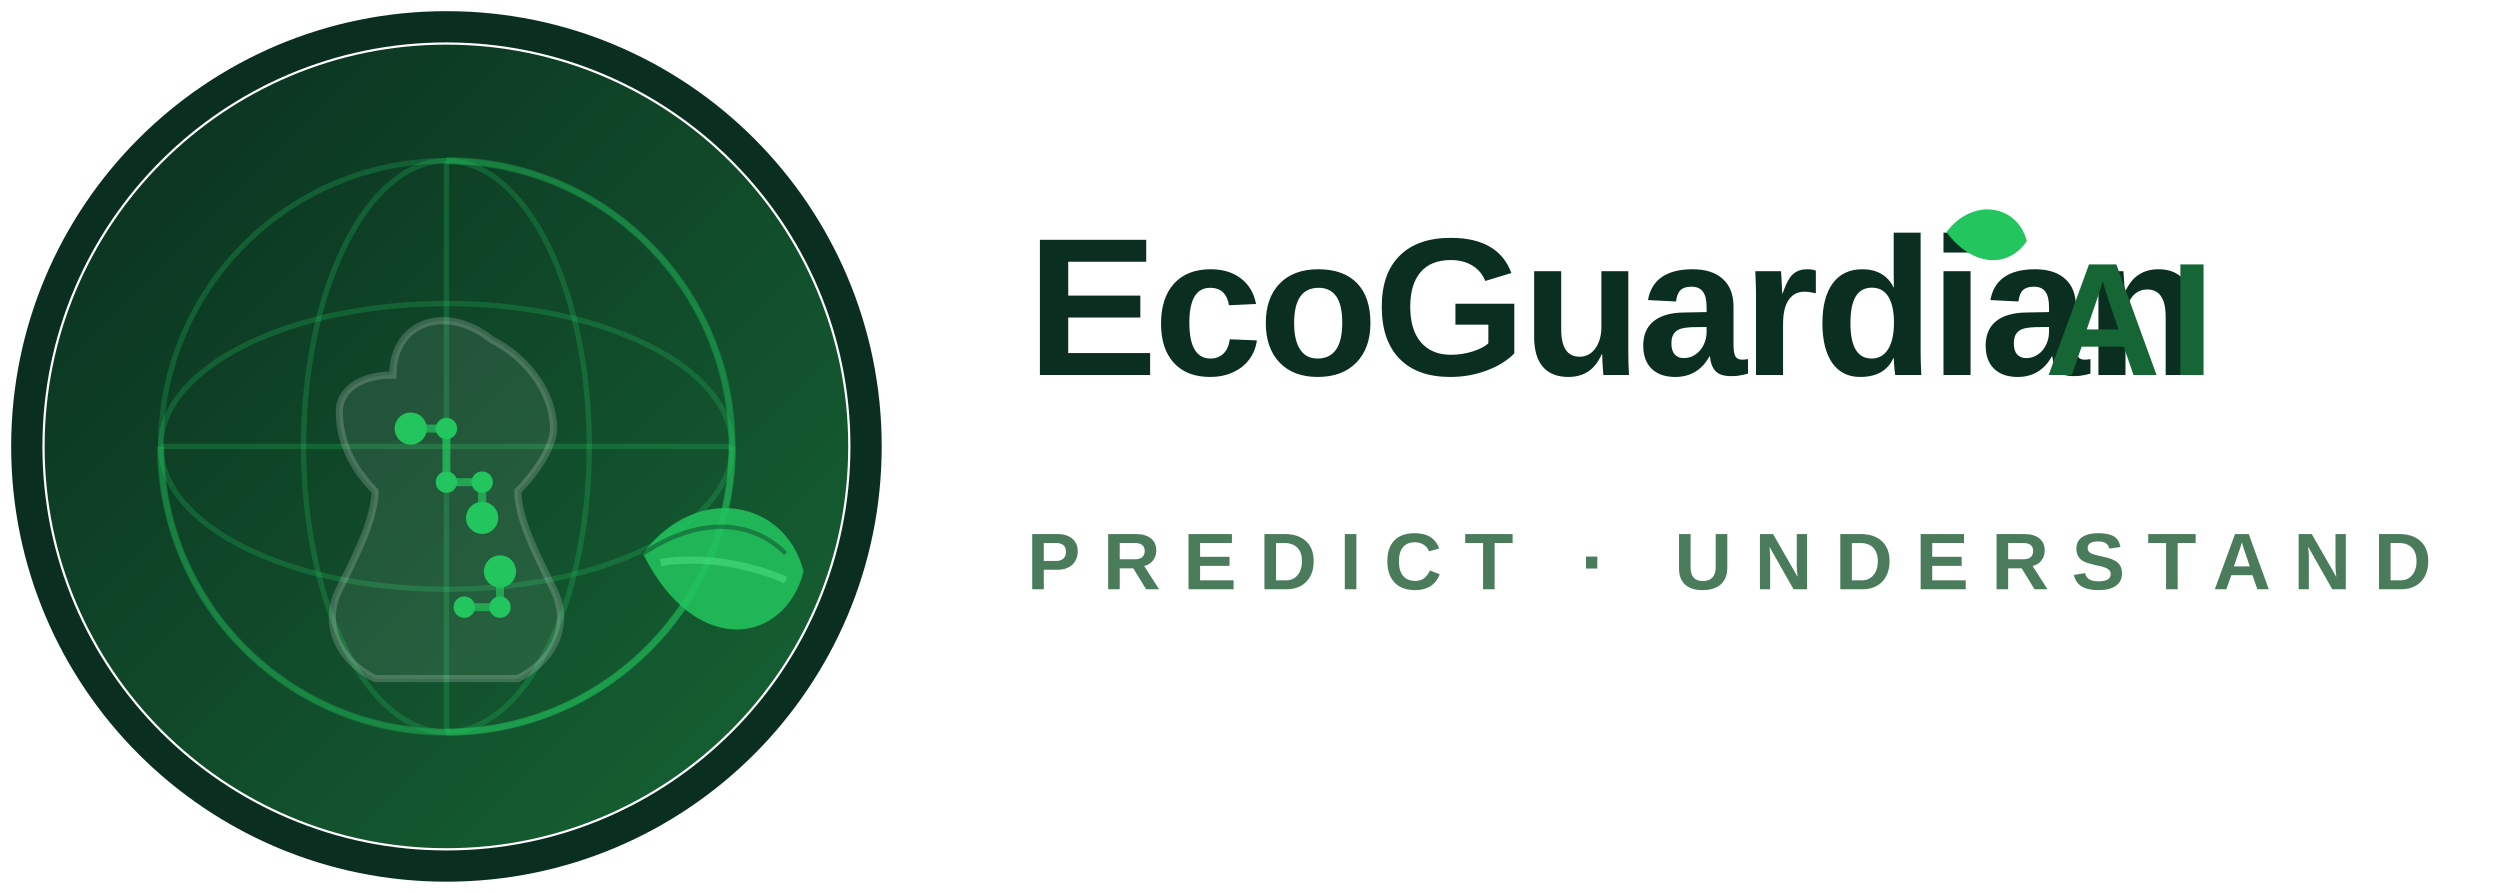
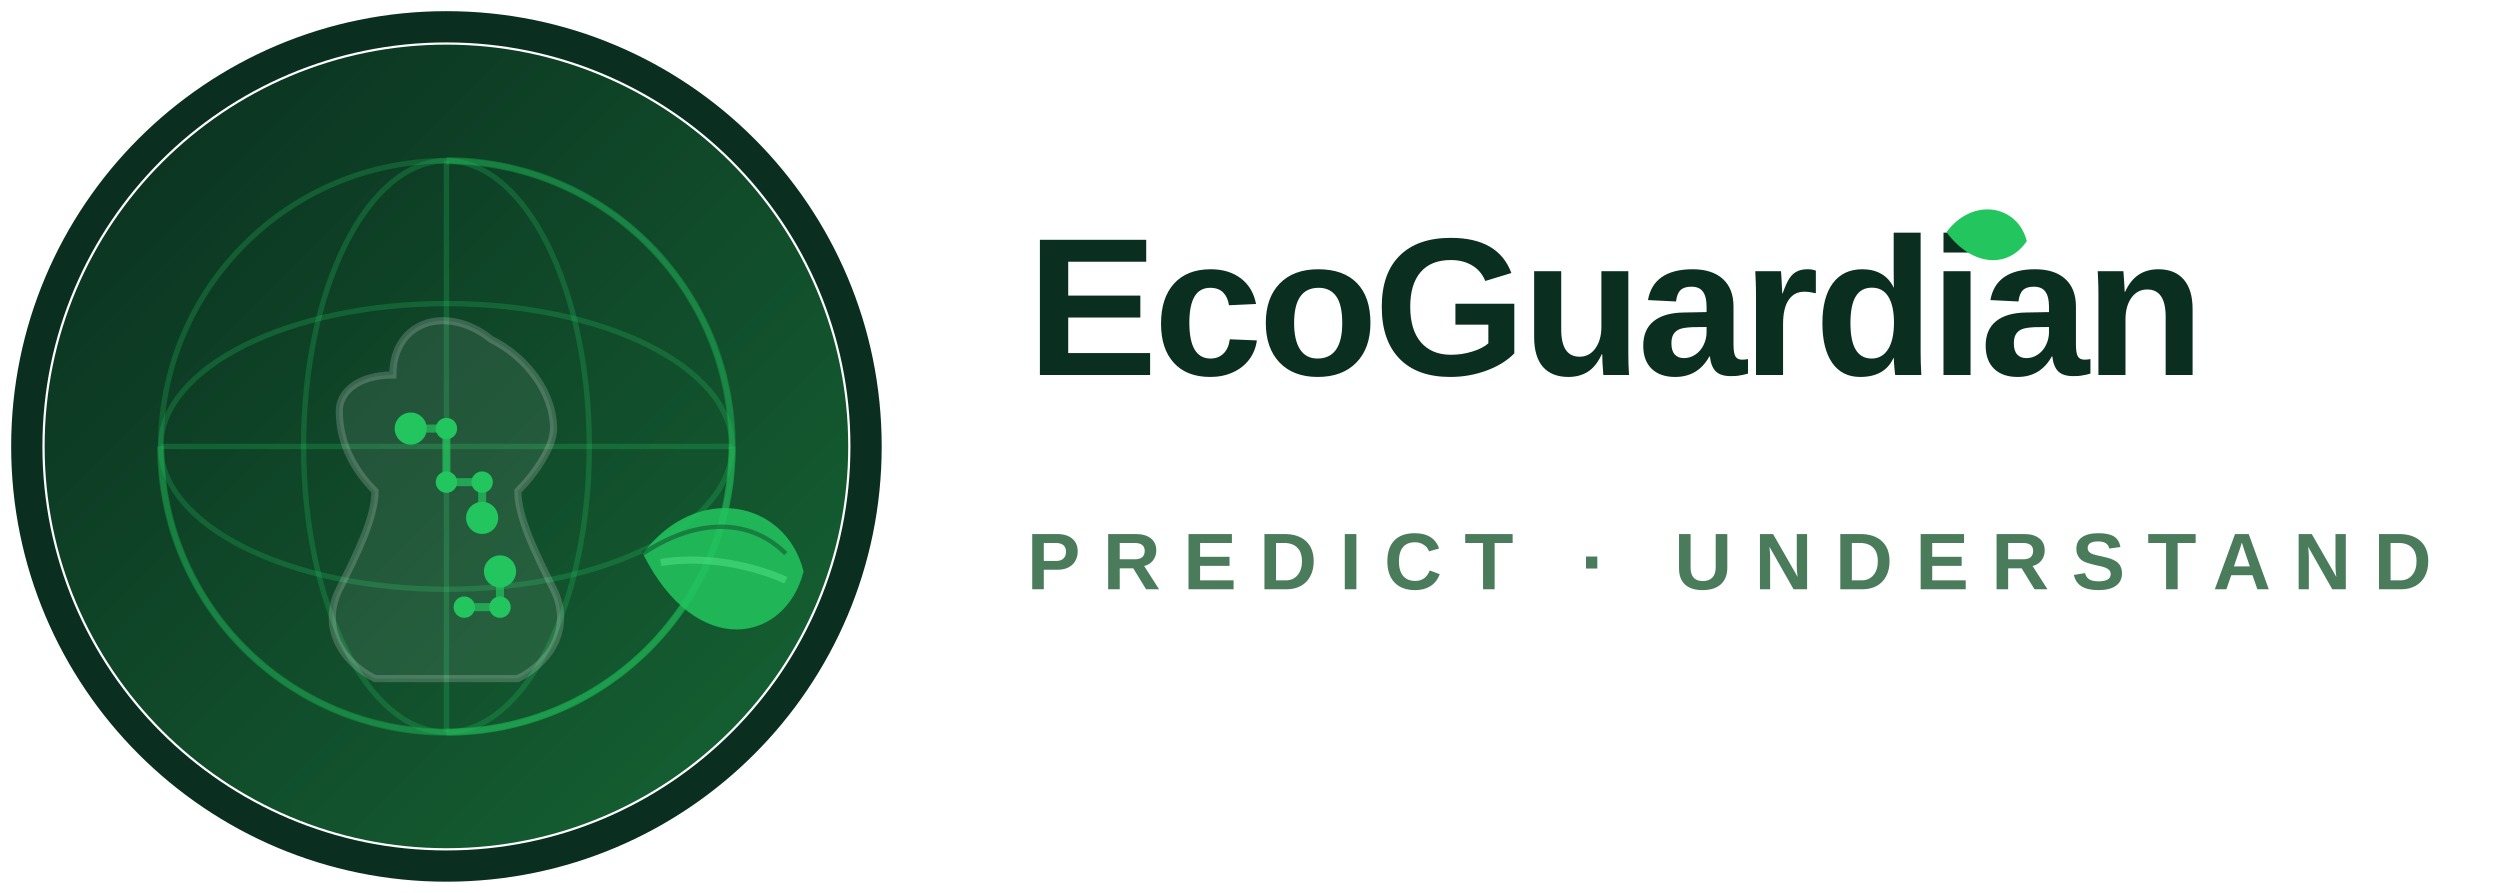
<svg xmlns="http://www.w3.org/2000/svg" viewBox="0 0 280 100">
  <defs>
    <linearGradient id="bg2" x1="0" y1="0" x2="1" y2="1">
      <stop offset="0%" stop-color="#0a2e1f" />
      <stop offset="100%" stop-color="#166534" />
    </linearGradient>
  </defs>
  <circle cx="50" cy="50" r="47" fill="none" stroke="#0a2e1f" stroke-width="3.5" />
  <circle cx="50" cy="50" r="45" fill="url(#bg2)" />
  <ellipse cx="50" cy="50" rx="32" ry="32" fill="none" stroke="#22c55e" stroke-width="0.6" opacity="0.25" />
  <ellipse cx="50" cy="50" rx="32" ry="16" fill="none" stroke="#22c55e" stroke-width="0.6" opacity="0.25" />
  <ellipse cx="50" cy="50" rx="16" ry="32" fill="none" stroke="#22c55e" stroke-width="0.6" opacity="0.25" />
  <line x1="18" y1="50" x2="82" y2="50" stroke="#22c55e" stroke-width="0.6" opacity="0.25" />
  <line x1="50" y1="18" x2="50" y2="82" stroke="#22c55e" stroke-width="0.6" opacity="0.25" />
  <path d="M 18 50 A 32 32 0 0 0 82 50" fill="none" stroke="#22c55e" stroke-width="0.8" opacity="0.3" />
  <path d="M 50 18 A 32 32 0 0 1 50 82" fill="none" stroke="#22c55e" stroke-width="0.8" opacity="0.3" />
  <path d="M 44 42 C 44 36, 50 34, 55 38 C 59 40, 62 44, 62 48 C 62 50, 60 53, 58 55 C 58 58, 60 62, 62 66 C 64 70, 62 74, 58 76 L 42 76 C 38 74, 36 70, 38 66 C 40 62, 42 58, 42 55 C 40 53, 38 50, 38 46 C 38 44, 40 42, 44 42 Z" fill="rgba(255,255,255,0.08)" stroke="rgba(255,255,255,0.18)" stroke-width="0.8" />
  <path d="M 46 48 L 50 48 L 50 54 L 54 54 L 54 58" stroke="#22c55e" stroke-width="0.9" fill="none" opacity="0.7" />
  <circle cx="46" cy="48" r="1.8" fill="#22c55e" />
  <circle cx="50" cy="48" r="1.2" fill="#22c55e" />
  <circle cx="50" cy="54" r="1.2" fill="#22c55e" />
  <circle cx="54" cy="54" r="1.2" fill="#22c55e" />
  <circle cx="54" cy="58" r="1.8" fill="#22c55e" />
  <path d="M 56 64 L 56 68 L 52 68" stroke="#22c55e" stroke-width="0.9" fill="none" opacity="0.7" />
  <circle cx="56" cy="64" r="1.8" fill="#22c55e" />
  <circle cx="56" cy="68" r="1.2" fill="#22c55e" />
  <circle cx="52" cy="68" r="1.2" fill="#22c55e" />
  <path d="M 72 62 C 78 54, 88 56, 90 64 C 88 72, 78 74, 72 62 Z" fill="#22c55e" opacity="0.85" />
  <path d="M 72 62 C 78 58, 84 58, 88 62" stroke="#0a2e1f" stroke-width="0.5" fill="none" opacity="0.4" />
  <path d="M 74 63 C 80 62, 86 64, 88 65" stroke="#4ade80" stroke-width="0.8" fill="none" opacity="0.6" />
  <text x="115" y="42" font-family="'Manrope', 'Segoe UI', Arial, sans-serif" font-size="22" font-weight="800" fill="#0a2e1f" letter-spacing="-0.5">EcoGuardian</text>
  <path d="M 218 26 C 221 22, 226 23, 227 27 C 225 30, 221 30, 218 26 Z" fill="#22c55e" />
-   <text x="229" y="42" font-family="'Manrope', 'Segoe UI', Arial, sans-serif" font-size="18" font-weight="700" fill="#166534" letter-spacing="1">AI</text>
  <text x="115" y="66" font-family="'DM Sans', 'Segoe UI', Arial, sans-serif" font-size="9" font-weight="600" fill="#4a7c5c" letter-spacing="2.5">
    PREDICT · UNDERSTAND · ACT · SUSTAIN
  </text>
</svg>
